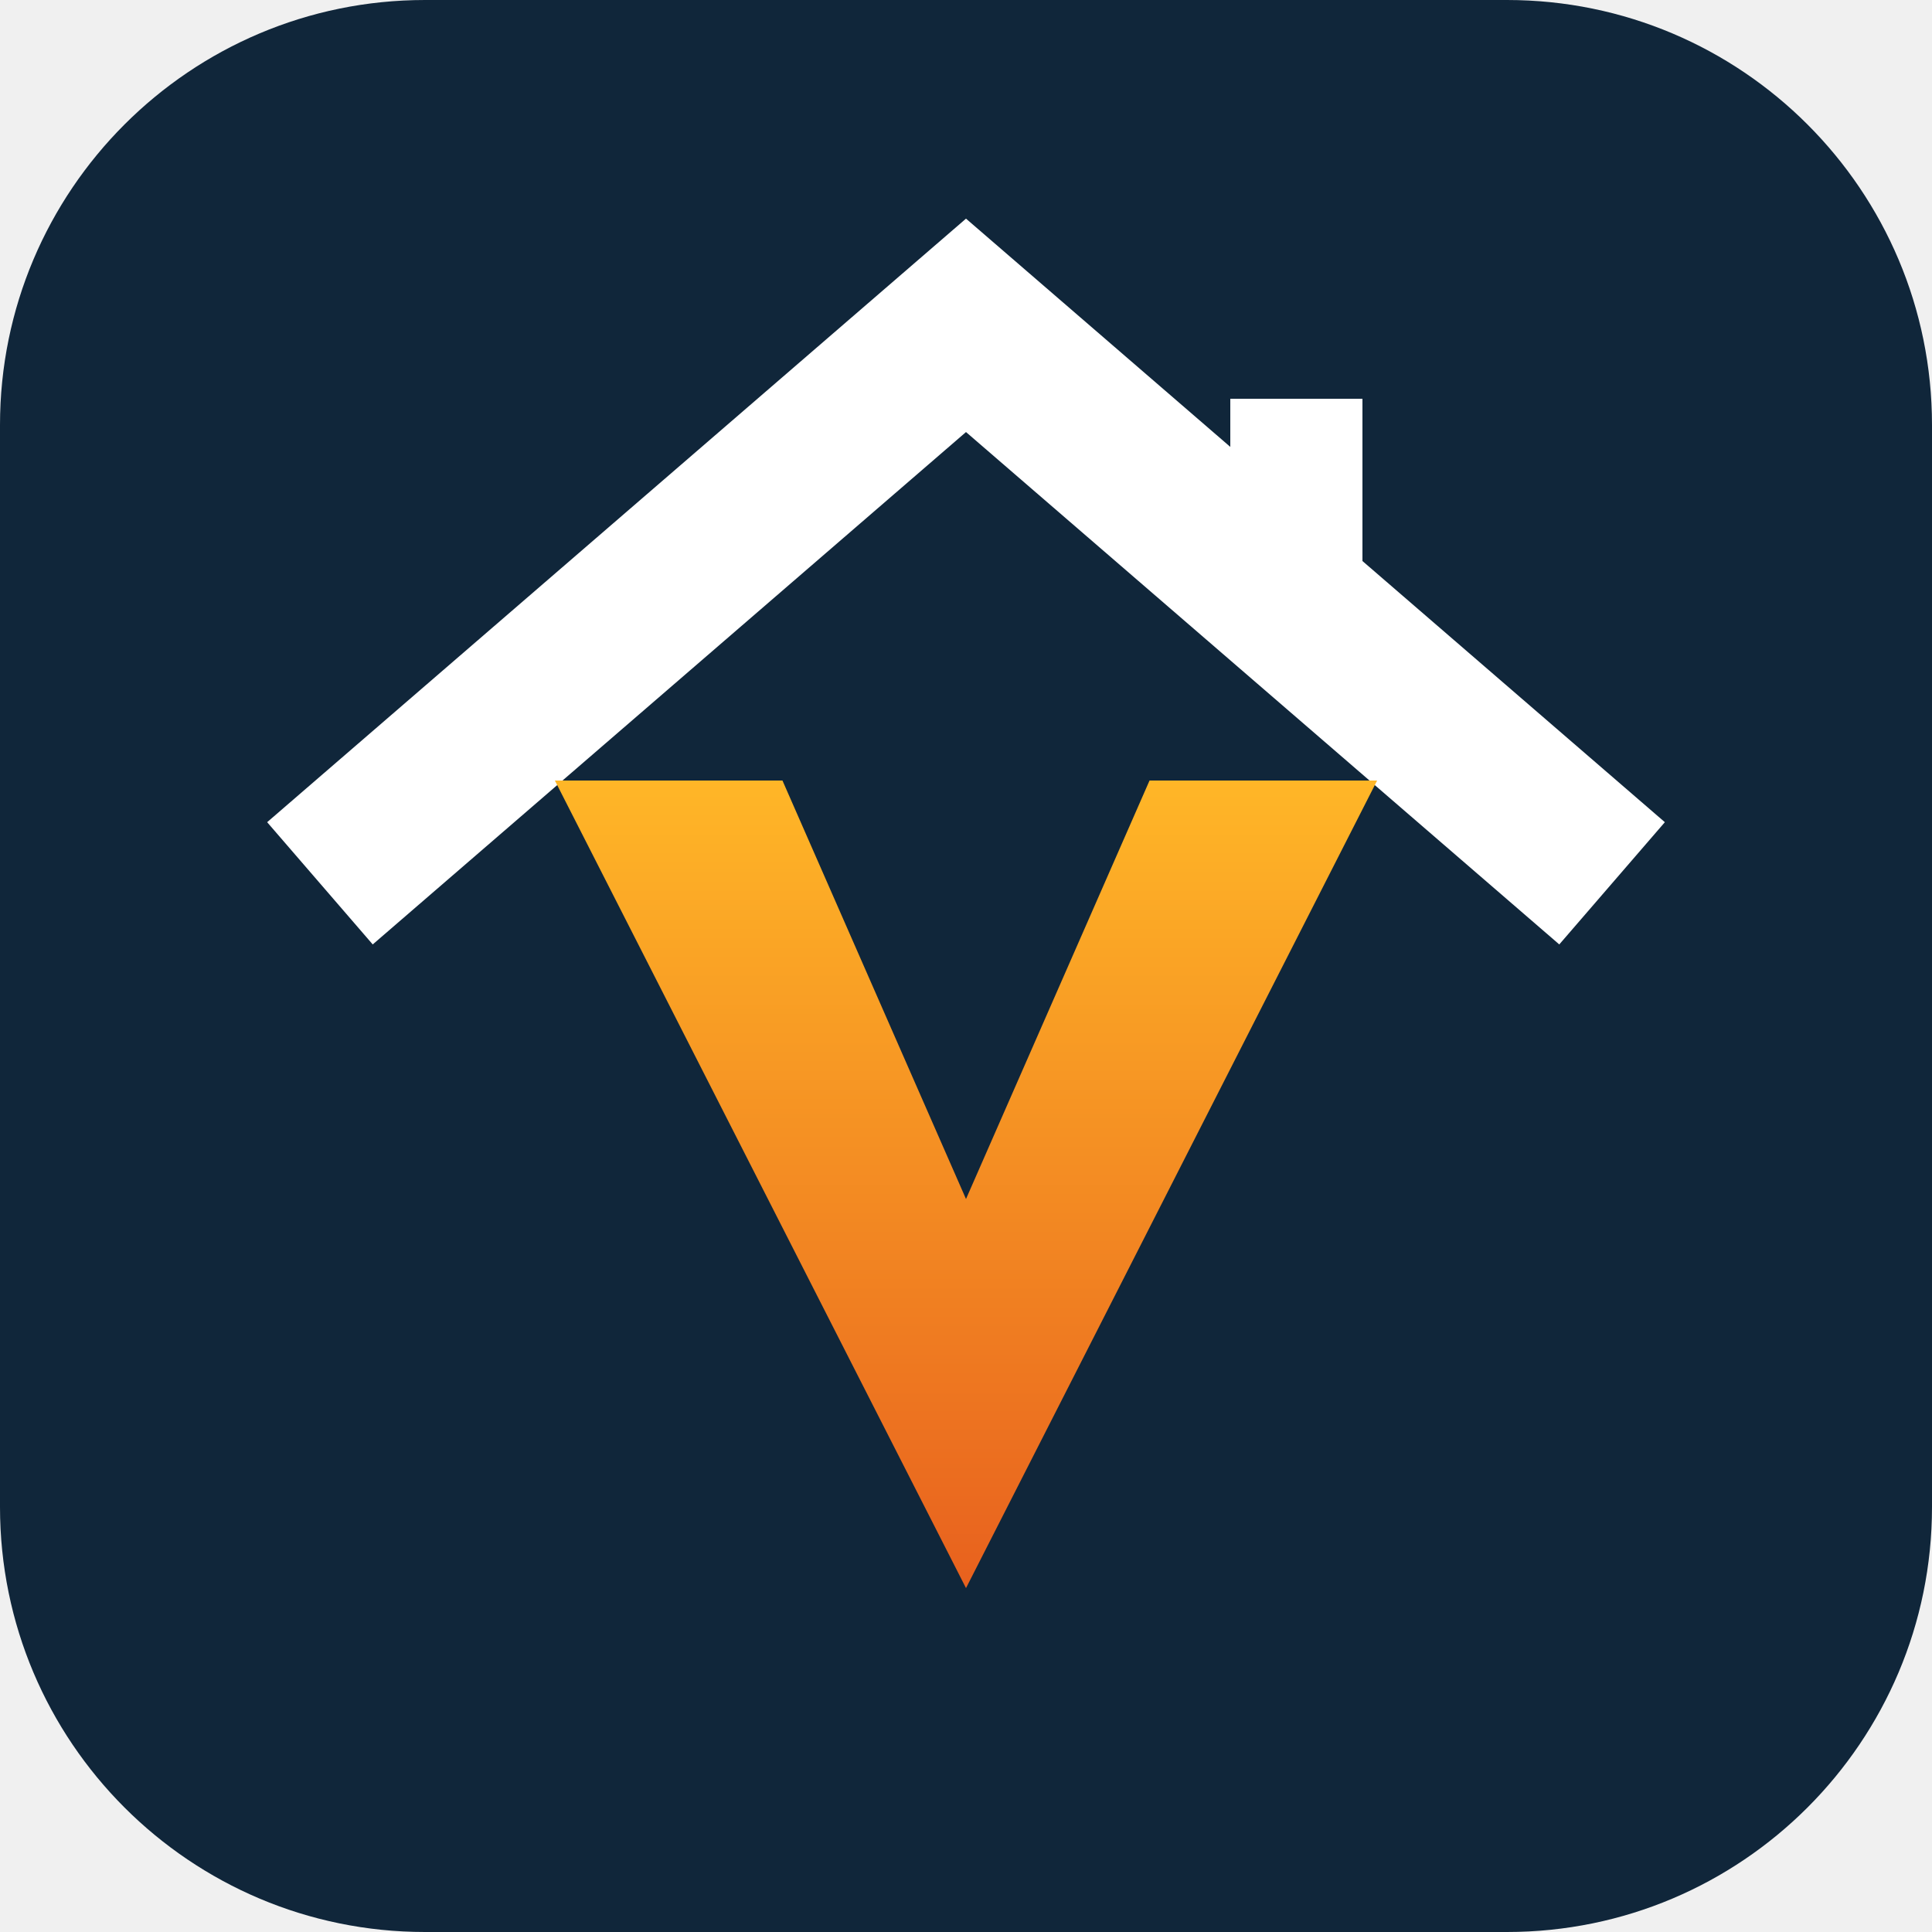
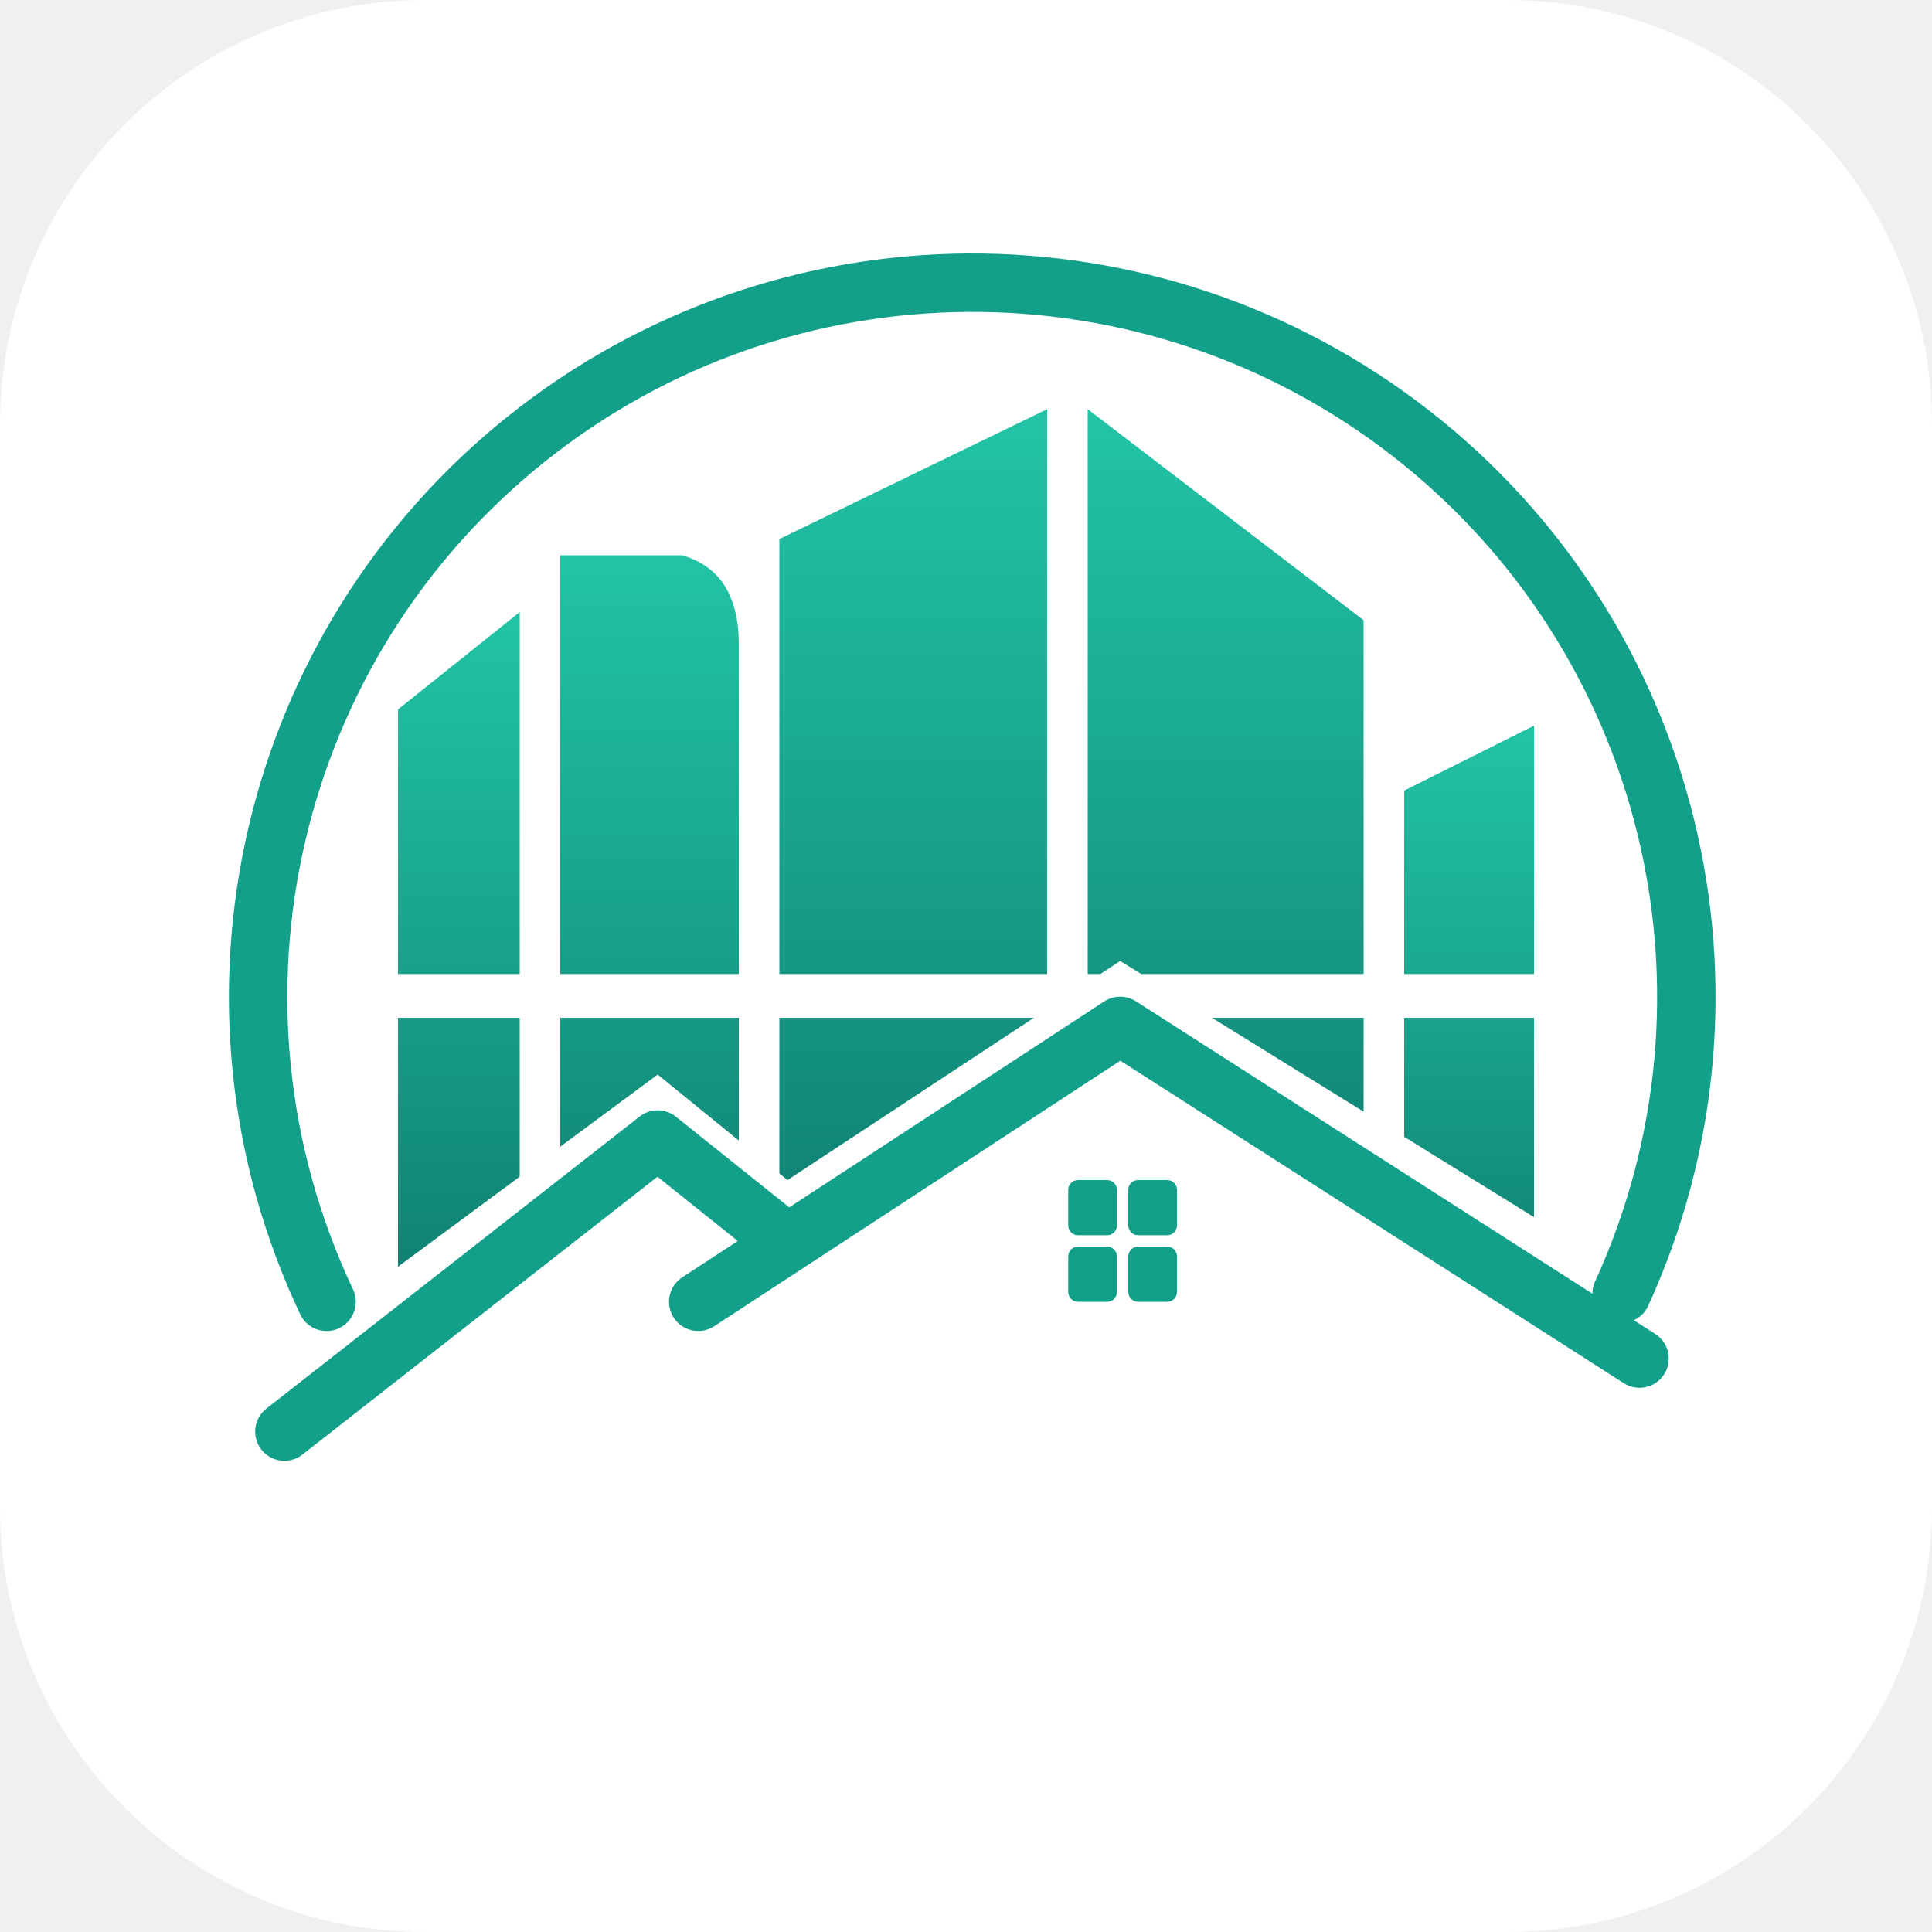
<svg xmlns="http://www.w3.org/2000/svg" viewBox="0 0 100 100">
-   <defs>
-     <linearGradient id="vg" x1="0" y1="0" x2="0" y2="1">
-       <stop offset="0" stop-color="#FFB627" />
-       <stop offset="1" stop-color="#E8611E" />
-     </linearGradient>
-   </defs>
-   <rect width="100" height="100" rx="22" fill="#10263A" />
-   <g transform="translate(12 10) scale(.76)">
-     <path d="M6 47 50 9l44 38" fill="none" stroke="#fff" stroke-width="11" stroke-linejoin="miter" stroke-miterlimit="10" />
-     <path d="M22 40h15.5L50 68.5 62.5 40H78L50 95Z" fill="url(#vg)" />
-     <rect x="68" y="14" width="9" height="16" fill="#fff" />
+   <rect width="100" height="100" rx="22" fill="#fff" />
+   <g transform="translate(8 9) scale(.84)">
+     <defs>
+       <linearGradient id="vf" x1="0" y1="0" x2="0" y2="1">
+         <stop offset="0" stop-color="#22C4A6" />
+         <stop offset="1" stop-color="#0A6E63" />
+       </linearGradient>
+       <clipPath id="vfc">
+         <path d="M0 0H100V68L91 68 59.5 48.5 39 62 31 55.5 6 74H0Z" />
+       </clipPath>
+     </defs>
+     <path d="M10.6 69.5A44 44 0 1 1 90.4 69" fill="none" stroke="#12A08A" stroke-width="3.6" stroke-linecap="round" />
+     <g clip-path="url(#vfc)" fill="url(#vf)">
+       <path d="M15 33 22.5 27V49.3H15Z M15 52H22.5V80H15Z" />
+       <path d="M25 23.5H32.5Q36 24.5 36 29V49.3H25Z M25 52H36V80H25Z" />
+       <path d="M38.5 22.5 55 14.5V49.3H38.5Z M38.5 52H55V80H38.5Z" />
+       <path d="M57.5 14.5 74.5 27.5V49.3H57.5Z M57.5 52H74.5V80H57.5Z" />
+       <path d="M77 38 85 34V49.3H77Z M77 52H85V80H77Z" />
+     </g>
+     <path d="M8 77.5 31 59.5 38.5 65.5M33.5 69.5 59.5 52.5 91.5 73" fill="none" stroke="#12A08A" stroke-width="3.6" stroke-linecap="round" stroke-linejoin="round" />
+     <g fill="#12A08A">
+       <rect x="56.3" y="62" width="3" height="3.4" rx=".6" />
+       <rect x="60" y="62" width="3" height="3.4" rx=".6" />
+       <rect x="56.3" y="66.1" width="3" height="3.4" rx=".6" />
+       <rect x="60" y="66.1" width="3" height="3.4" rx=".6" />
+     </g>
  </g>
</svg>
